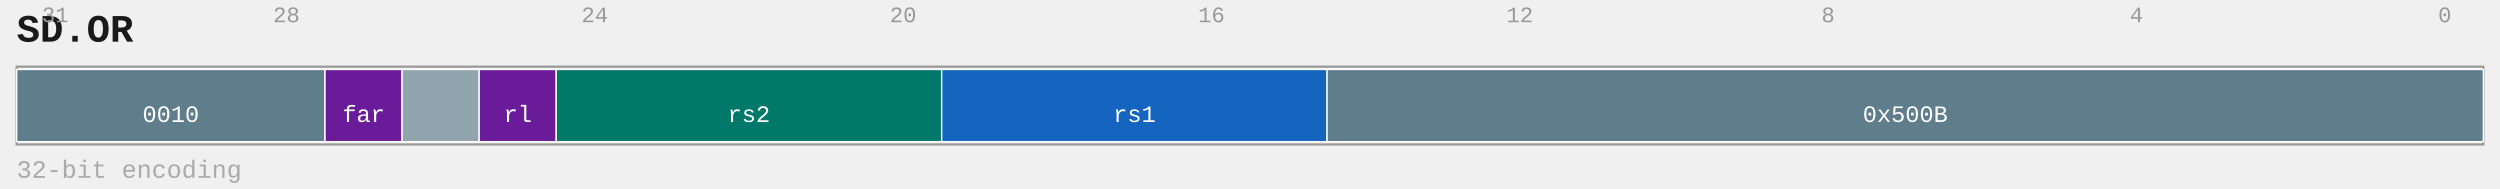
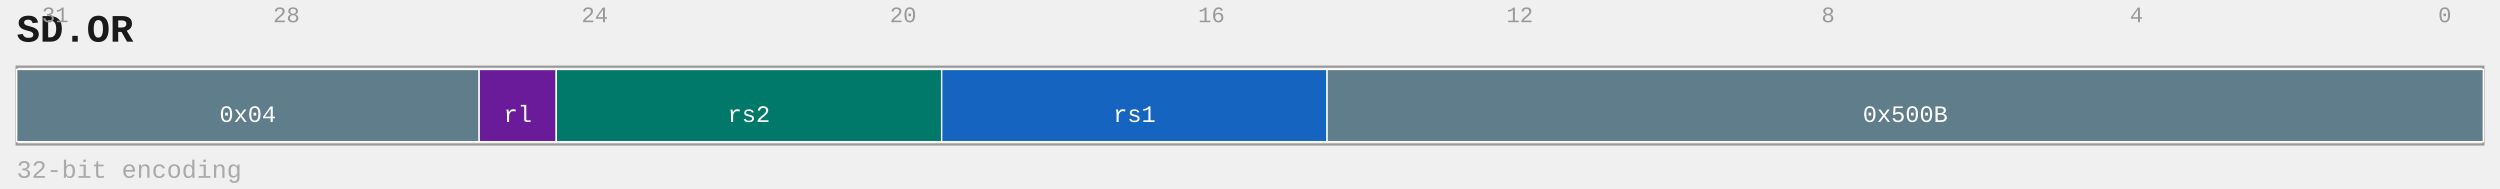
<svg xmlns="http://www.w3.org/2000/svg" viewBox="0 0 900 68" width="900" height="68">
  <defs>
    <style>
      text { font-family: 'Courier New', monospace; }
    </style>
  </defs>
  <text x="6" y="15" font-family="Helvetica Neue,Arial,sans-serif" font-weight="bold" font-size="14" fill="#1a1a1a">SD.OR</text>
  <text x="19.88" y="8" text-anchor="middle" font-size="8" fill="#999999">31</text>
  <text x="103.12" y="8" text-anchor="middle" font-size="8" fill="#999999">28</text>
  <text x="214.12" y="8" text-anchor="middle" font-size="8" fill="#999999">24</text>
  <text x="325.12" y="8" text-anchor="middle" font-size="8" fill="#999999">20</text>
  <text x="436.12" y="8" text-anchor="middle" font-size="8" fill="#999999">16</text>
  <text x="547.12" y="8" text-anchor="middle" font-size="8" fill="#999999">12</text>
  <text x="658.12" y="8" text-anchor="middle" font-size="8" fill="#999999">8</text>
  <text x="769.12" y="8" text-anchor="middle" font-size="8" fill="#999999">4</text>
  <text x="880.12" y="8" text-anchor="middle" font-size="8" fill="#999999">0</text>
  <rect x="6" y="24" width="888.00" height="28" fill="none" stroke="#999999" stroke-width="0.8" />
-   <rect x="6.000" y="25" width="111.000" height="26" fill="#607D8B" stroke="white" stroke-width="0.5" />
-   <text x="61.5" y="41.5" text-anchor="middle" dominant-baseline="middle" font-size="8.5" fill="white" pointer-events="none">0010</text>
-   <rect x="117.000" y="25" width="27.750" height="26" fill="#6A1B9A" stroke="white" stroke-width="0.5" />
-   <text x="130.9" y="41.5" text-anchor="middle" dominant-baseline="middle" font-size="8.5" fill="white" pointer-events="none">far</text>
-   <rect x="144.750" y="25" width="27.750" height="26" fill="#90A4AE" stroke="white" stroke-width="0.5" />
+   <rect x="6.000" y="25" width="166.500" height="26" fill="#607D8B" stroke="white" stroke-width="0.5" />
+   <text x="89.2" y="41.5" text-anchor="middle" dominant-baseline="middle" font-size="8.5" fill="white" pointer-events="none">0x04</text>
  <rect x="172.500" y="25" width="27.750" height="26" fill="#6A1B9A" stroke="white" stroke-width="0.5" />
  <text x="186.4" y="41.5" text-anchor="middle" dominant-baseline="middle" font-size="8.5" fill="white" pointer-events="none">rl</text>
  <rect x="200.250" y="25" width="138.750" height="26" fill="#00796B" stroke="white" stroke-width="0.5" />
  <text x="269.6" y="41.5" text-anchor="middle" dominant-baseline="middle" font-size="8.5" fill="white" pointer-events="none">rs2</text>
  <rect x="339.000" y="25" width="138.750" height="26" fill="#1565C0" stroke="white" stroke-width="0.5" />
  <text x="408.4" y="41.5" text-anchor="middle" dominant-baseline="middle" font-size="8.5" fill="white" pointer-events="none">rs1</text>
  <rect x="477.750" y="25" width="416.250" height="26" fill="#607D8B" stroke="white" stroke-width="0.5" />
  <text x="685.9" y="41.5" text-anchor="middle" dominant-baseline="middle" font-size="8.5" fill="white" pointer-events="none">0x500B</text>
  <text x="6" y="64" font-size="9" fill="#aaaaaa" font-family="Helvetica Neue,Arial,sans-serif">32-bit encoding</text>
</svg>
